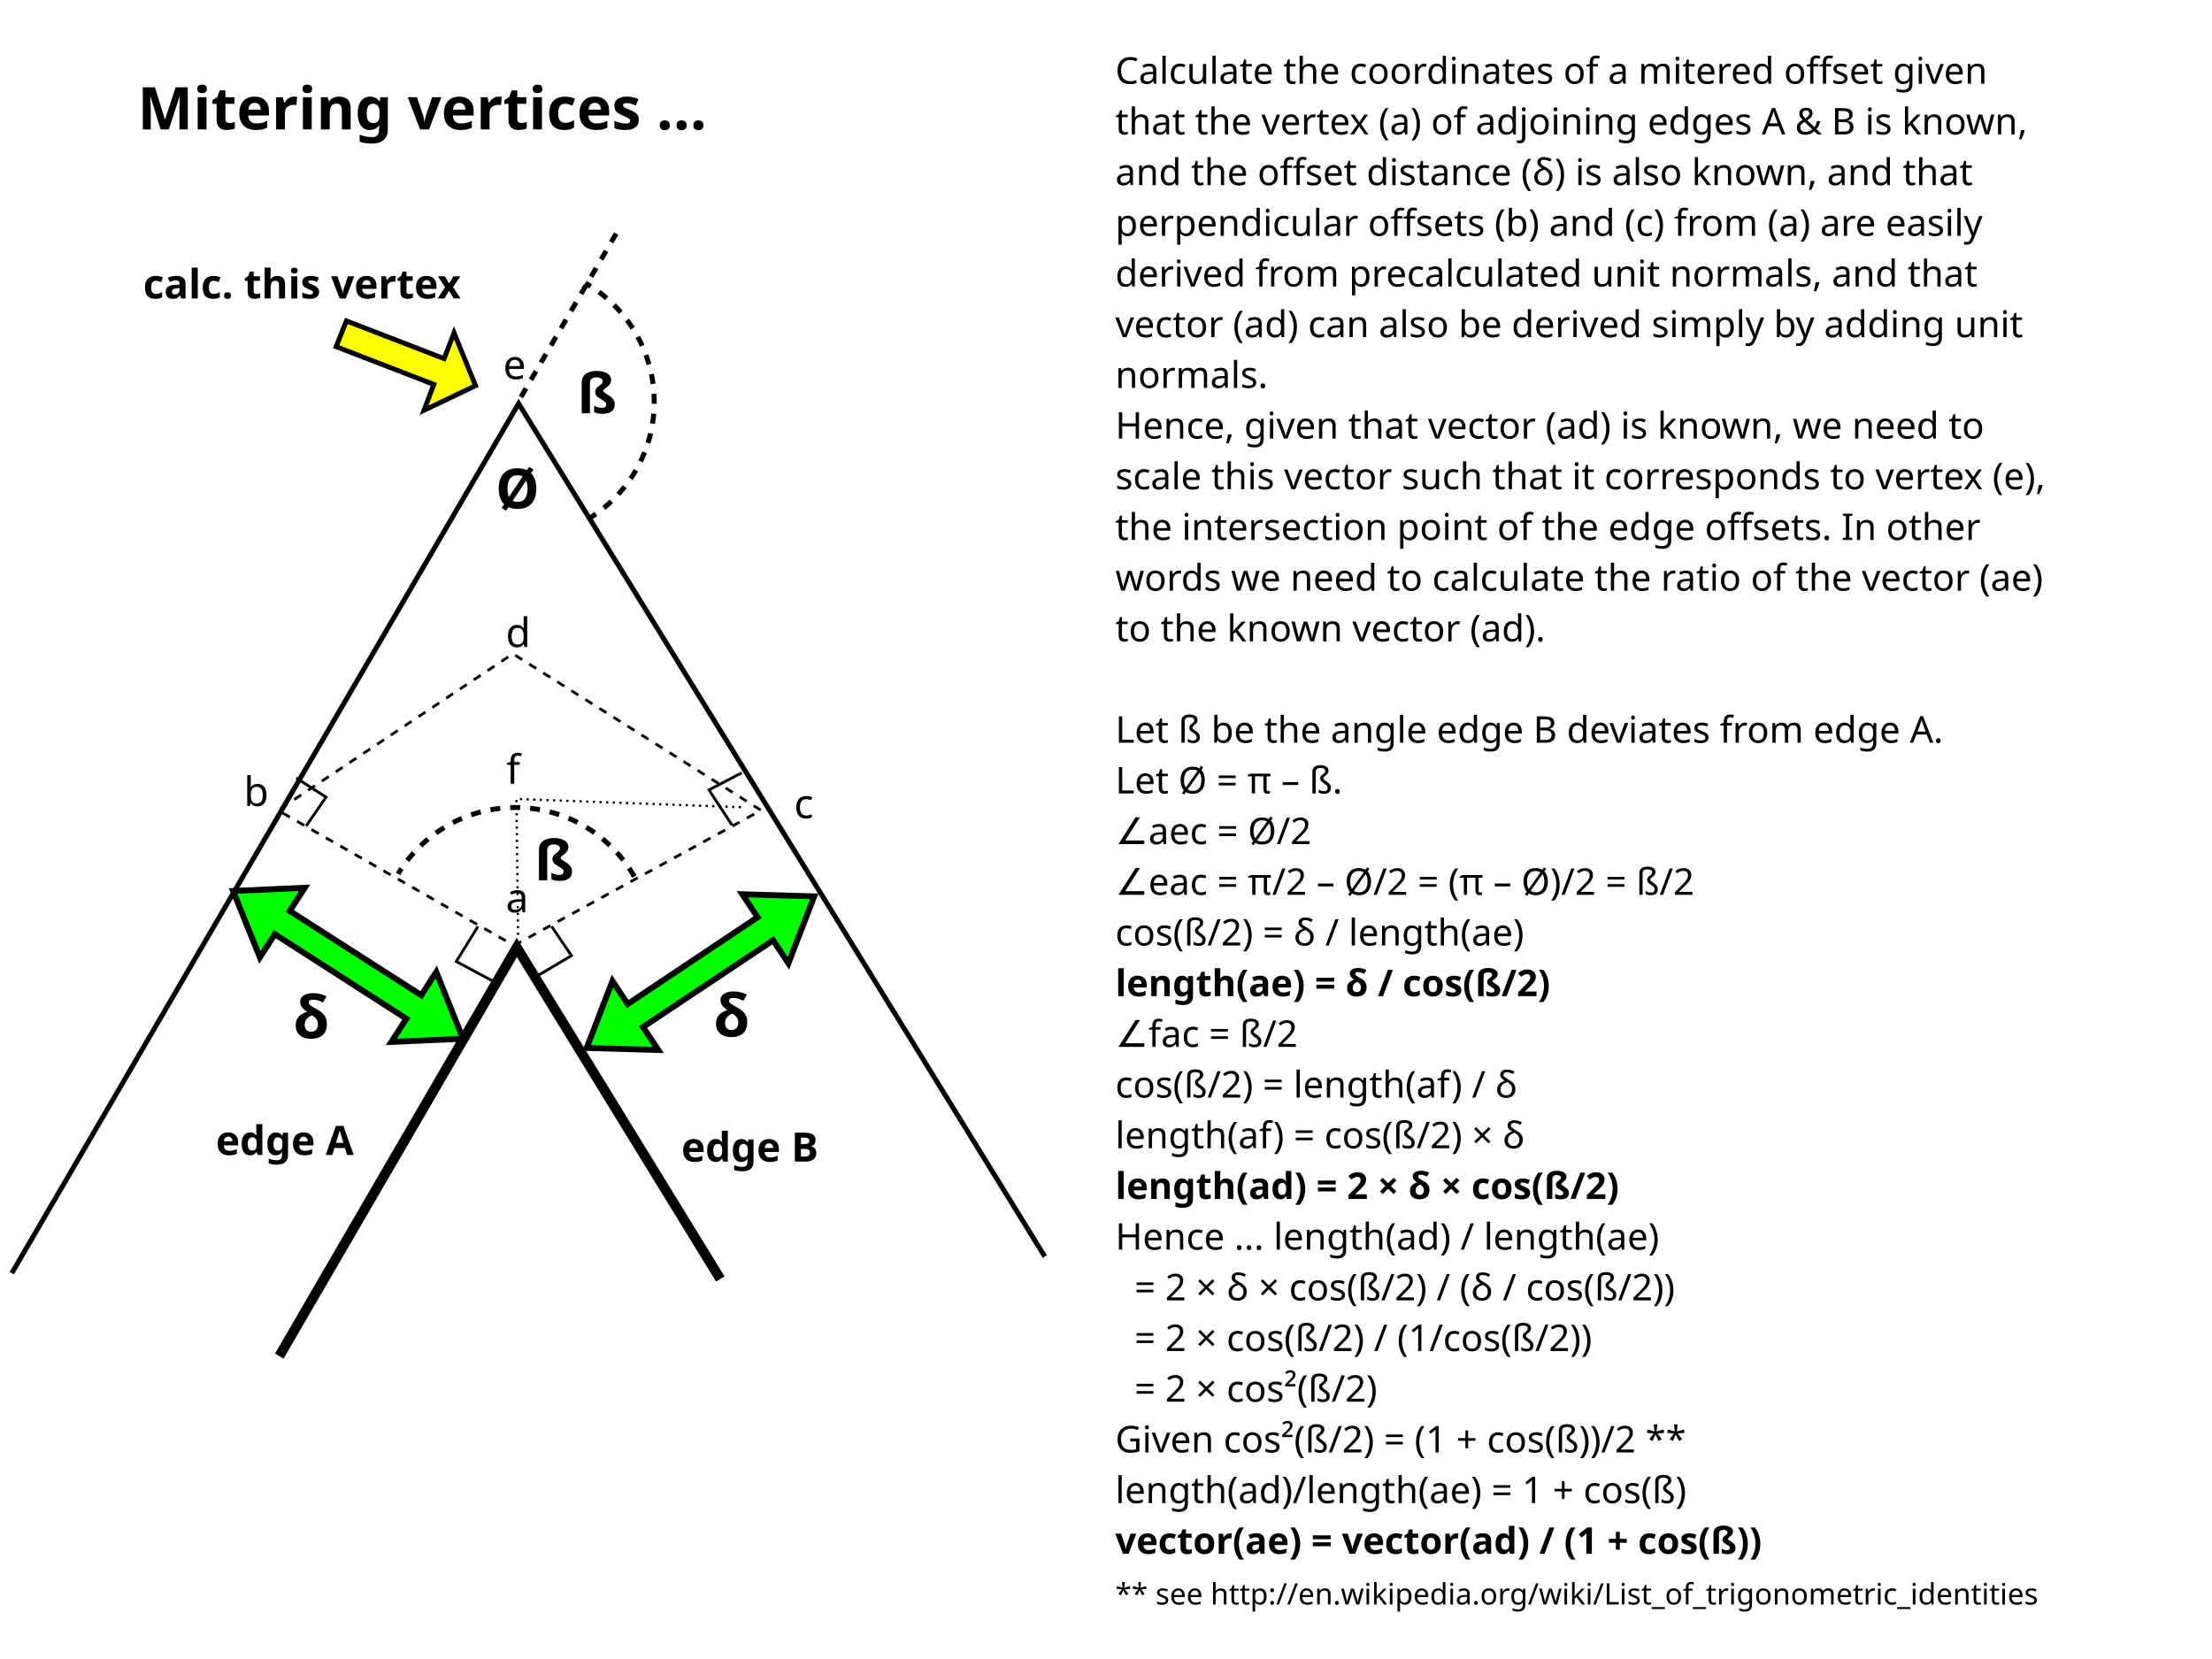
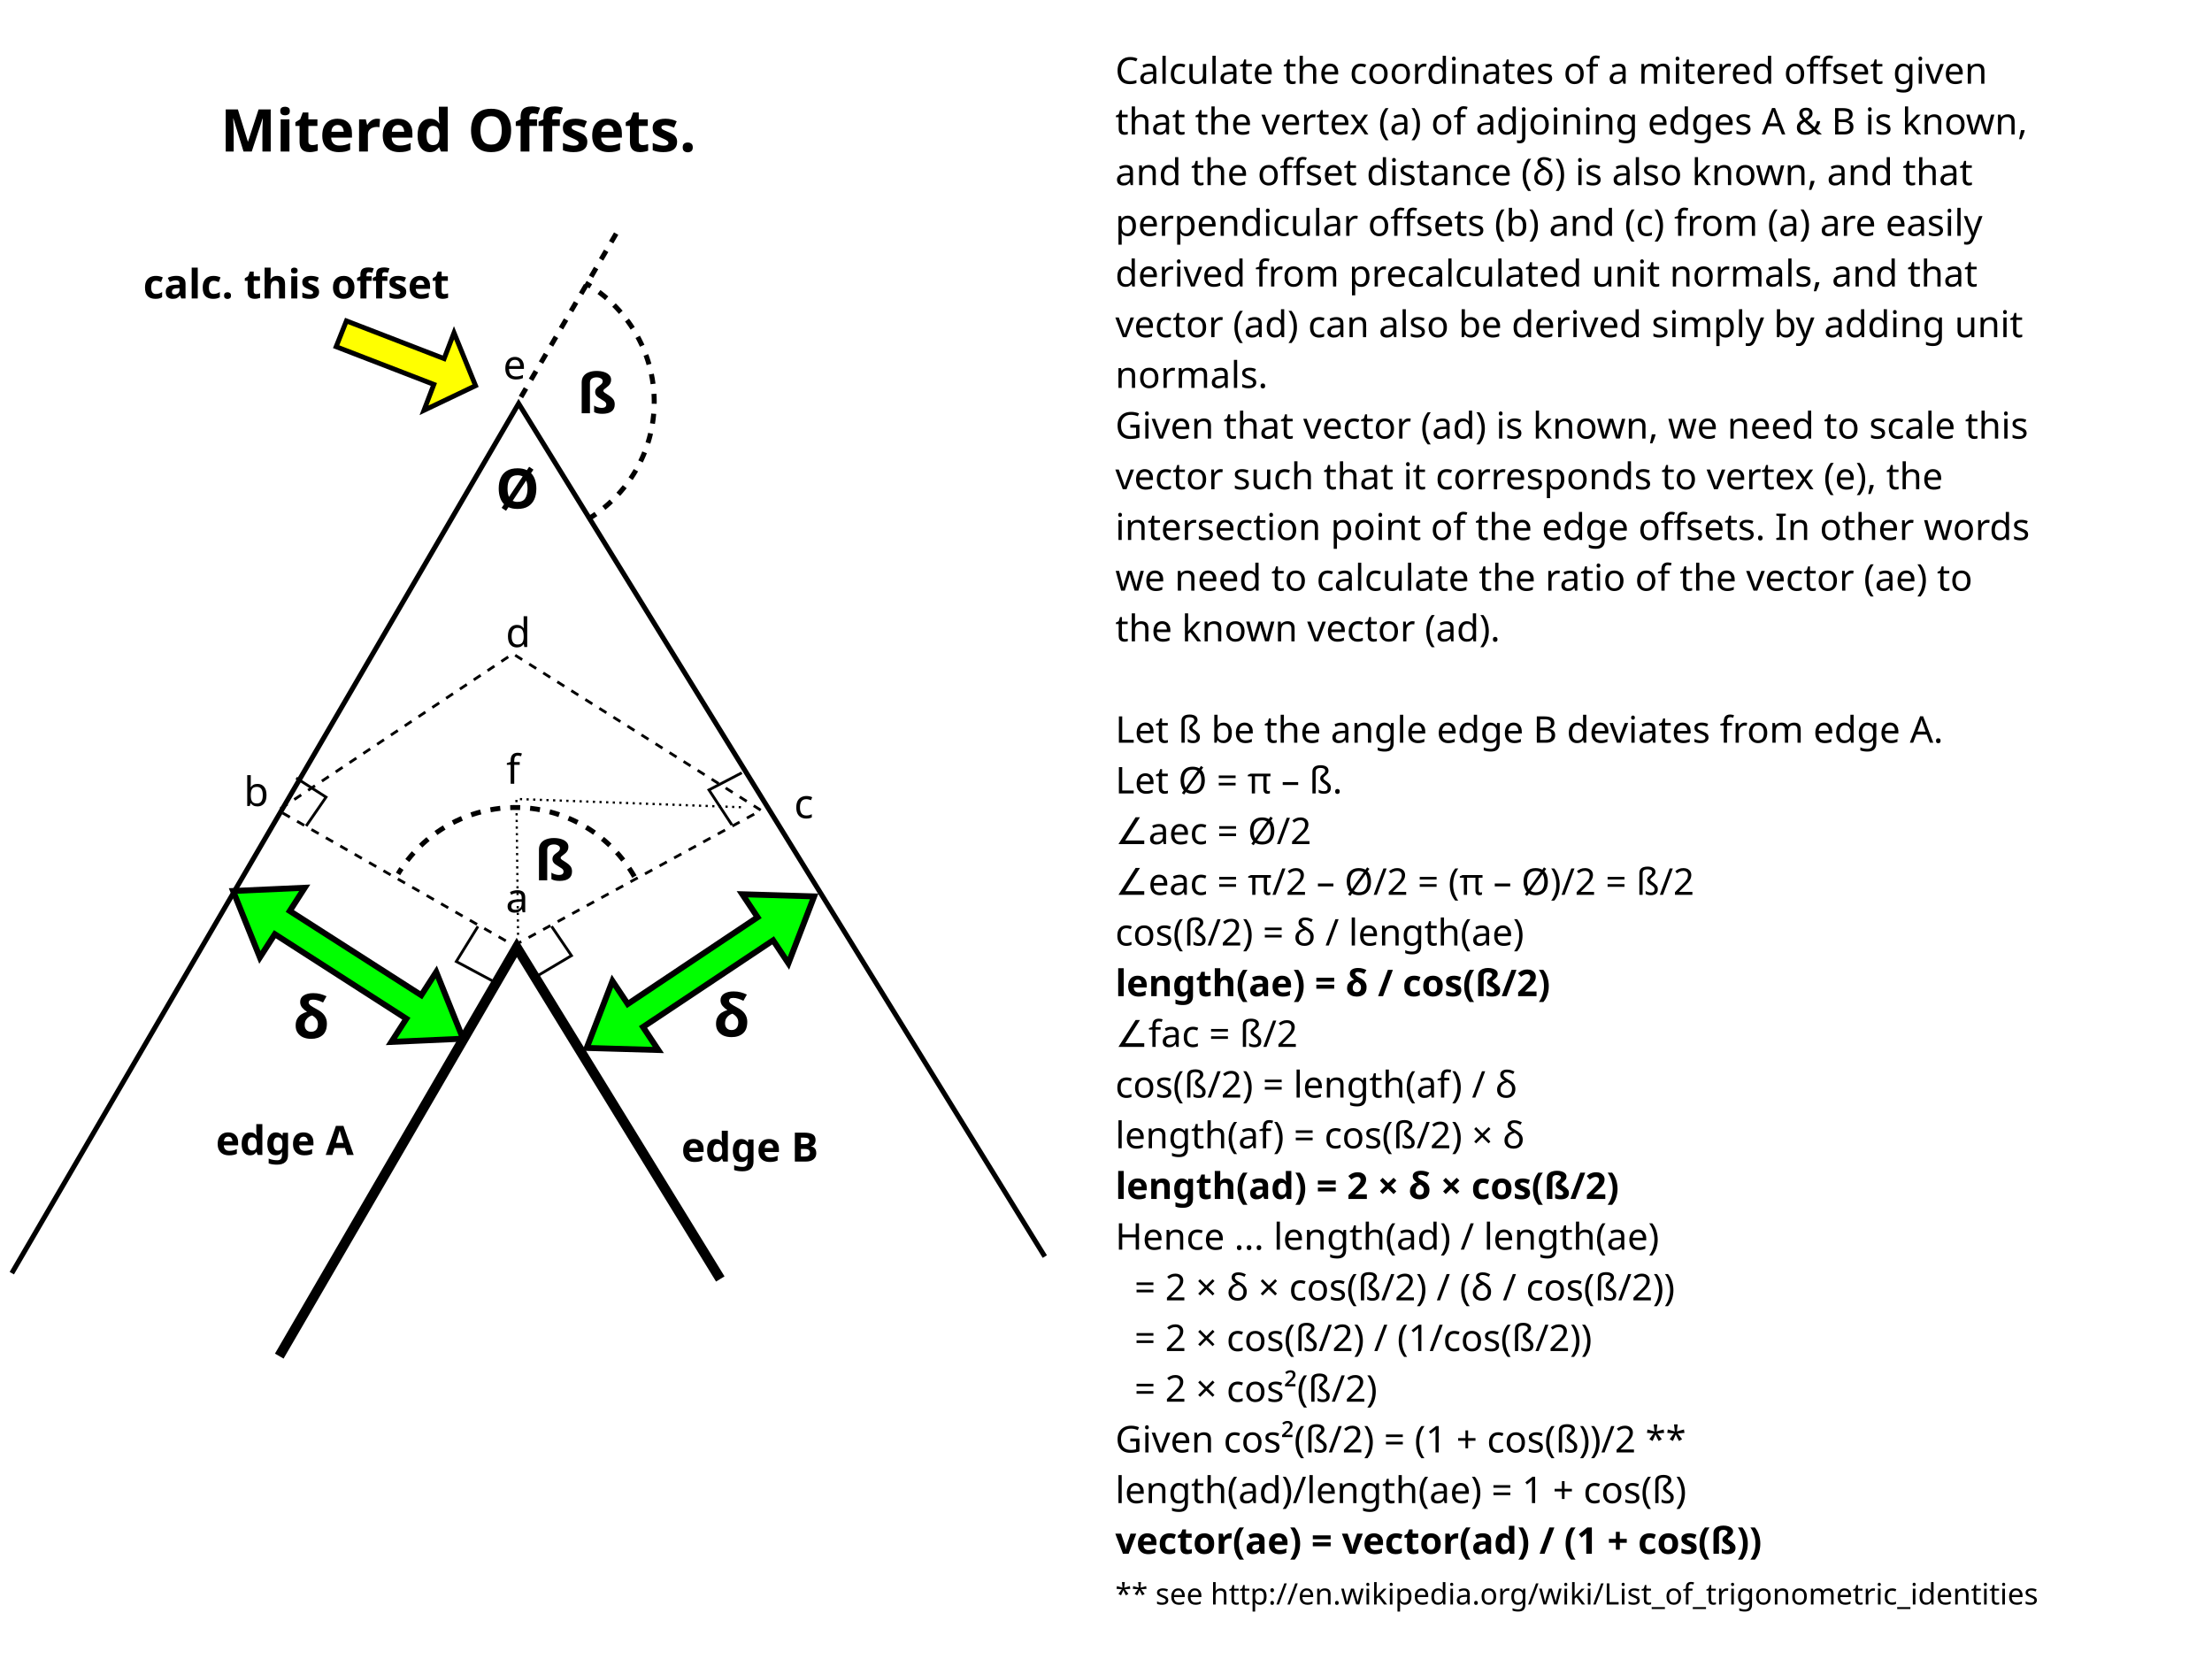
<svg xmlns="http://www.w3.org/2000/svg" height="600" width="800" version="1.1" id="svg128">
  <defs id="defs132" />
  <path style="color:#000000;fill:none;stroke:#000000;stroke-width:1.8" d="m 4.27,460.455 183.3,-314.5 190.3,308.5" id="path6" />
  <path id="path12" d="m 84.305,322.234 25.905,-1.167 -5.401,8.397 47.551,30.465 5.411,-8.398 9.697,24.126 -25.915,1.168 5.411,-8.398 -47.566,-30.564 -5.411,8.398 z" style="color:#000000;fill:#00ff00;stroke:#000000;stroke-width:2.138" />
  <text id="text28" x="208.811" y="149.459" line-height="125%" font-size="20px" xml:space="preserve" style="color:#000000;font-size:20px;line-height:125%;font-family:Tahoma;text-indent:0;letter-spacing:0px;word-spacing:0px;text-transform:none;fill:#000000">
    <tspan style="font-weight:bold" id="tspan26" font-weight="bold" x="208.811" y="149.459">ß</tspan>
  </text>
  <path id="path32" d="m 171.996,139.49 -18.661,8.906 3.577,-9.361 -35.343,-13.647 3.716,-9.331 35.343,13.647 3.577,-9.361 z" style="color:#000000;fill:#ffff00;stroke:#000000;stroke-width:1.752" />
  <g style="fill:none;stroke:#000000;stroke-width:1.8;stroke-dasharray:3.6, 3.6" id="g114" transform="translate(-17.589,65.15537)">
    <path id="path110" d="M 206,78.44 241.1,18.2" style="color:#000000" />
    <path id="path112" d="m 230.1,122.7 c 14.4,-8.7 24.1,-24.46 24.1,-42.51 0,-18.38 -10.1,-34.42 -24.9,-42.97" style="color:#000000" />
  </g>
  <text id="text118" x="179.211" y="183.859" line-height="125%" font-size="14px" xml:space="preserve" style="color:#000000;font-size:14px;line-height:125%;font-family:Tahoma;text-indent:0;letter-spacing:0px;word-spacing:0px;text-transform:none;fill:#000000">
    <tspan style="font-weight:bold;font-size:20px" id="tspan116" font-weight="bold" font-size="20px" x="179.211" y="183.859">Ø</tspan>
  </text>
  <path id="path124" d="m 101,490.455 85.9,-147.8 73.6,119.9" style="color:#000000;fill:none;stroke:#000000;stroke-width:3.6" />
-   <text xml:space="preserve" style="font-style:normal;font-variant:normal;font-weight:normal;font-stretch:normal;font-size:21.333px;line-height:1.25;font-family:Tahoma;-inkscape-font-specification:Tahoma;letter-spacing:0px;word-spacing:0px;fill:#000000;fill-opacity:1;stroke:none" x="49.718" y="46.802" id="text138">
-     <tspan id="tspan136" x="49.718" y="46.802" style="font-weight:bold">Mitering vertices ...</tspan>
+   <text xml:space="preserve" style="font-style:normal;font-variant:normal;font-weight:normal;font-stretch:normal;font-size:21.333px;line-height:1.25;font-family:Tahoma;-inkscape-font-specification:Tahoma;letter-spacing:0px;word-spacing:0px;fill:#000000;fill-opacity:1;stroke:none" x="79.718" y="54.802" id="text138">
+     <tspan id="tspan136" x="79.718" y="54.802" style="font-weight:bold">Mitered Offsets.</tspan>
  </text>
  <flowRoot xml:space="preserve" id="flowRoot142" style="font-style:normal;font-variant:normal;font-weight:normal;font-stretch:normal;font-size:14.667px;line-height:1.25;font-family:Tahoma;-inkscape-font-specification:Tahoma;letter-spacing:0px;word-spacing:0px;fill:#000000;fill-opacity:1;stroke:none" transform="translate(-19.77402,31.63843)">
    <flowRegion id="flowRegion144" style="font-size:14.667px">
      <rect id="rect146" width="324.294" height="514.124" x="470.056" y="53.107" style="font-size:14.667px" />
    </flowRegion>
    <flowPara id="flowPara250" style="font-style:normal;font-variant:normal;font-weight:normal;font-stretch:normal;font-size:14.667px;font-family:sans-serif;-inkscape-font-specification:'sans-serif, Normal';font-variant-ligatures:normal;font-variant-caps:normal;font-variant-numeric:normal;font-feature-settings:normal;text-align:start;writing-mode:lr-tb;text-anchor:start" />
  </flowRoot>
  <text xml:space="preserve" style="font-style:normal;font-variant:normal;font-weight:normal;font-stretch:normal;font-size:14.667px;line-height:1.25;font-family:Tahoma;-inkscape-font-specification:Tahoma;letter-spacing:0px;word-spacing:0px;fill:#000000;fill-opacity:1;stroke:none" x="182.904" y="329.944" id="text272">
    <tspan id="tspan270" x="182.904" y="329.944" style="font-size:14.667px">a</tspan>
  </text>
  <text xml:space="preserve" style="font-style:normal;font-variant:normal;font-weight:normal;font-stretch:normal;font-size:14.667px;line-height:1.25;font-family:Tahoma;-inkscape-font-specification:Tahoma;letter-spacing:0px;word-spacing:0px;fill:#000000;fill-opacity:1;stroke:none" x="182.894" y="234.014" id="text272-5">
    <tspan id="tspan270-2" x="182.894" y="234.014" style="font-size:14.667px">d</tspan>
  </text>
  <text xml:space="preserve" style="font-style:normal;font-variant:normal;font-weight:normal;font-stretch:normal;font-size:14.667px;line-height:1.25;font-family:Tahoma;-inkscape-font-specification:Tahoma;letter-spacing:0px;word-spacing:0px;fill:#000000;fill-opacity:1;stroke:none" x="287.177" y="295.901" id="text272-8">
    <tspan id="tspan270-77" x="287.177" y="295.901" style="font-size:14.667px">c</tspan>
  </text>
  <text xml:space="preserve" style="font-style:normal;font-variant:normal;font-weight:normal;font-stretch:normal;font-size:14.667px;line-height:1.25;font-family:Tahoma;-inkscape-font-specification:Tahoma;letter-spacing:0px;word-spacing:0px;fill:#000000;fill-opacity:1;stroke:none" x="105.977" y="375.492" id="text310">
    <tspan id="tspan308" x="105.977" y="375.492" style="font-weight:bold;font-size:21.333px">δ</tspan>
  </text>
  <text xml:space="preserve" style="font-style:normal;font-variant:normal;font-weight:normal;font-stretch:normal;font-size:14.667px;line-height:1.25;font-family:sans-serif;-inkscape-font-specification:sans-serif;letter-spacing:0px;word-spacing:0px;fill:#000000;fill-opacity:1;stroke:none" x="403.367" y="30.282" id="text347">
    <tspan x="403.367" y="30.282" id="tspan349" style="font-style:normal;font-variant:normal;font-weight:normal;font-stretch:normal;font-size:13.333px;font-family:sans-serif;-inkscape-font-specification:'sans-serif, Normal';font-variant-ligatures:normal;font-variant-caps:normal;font-variant-numeric:normal;font-feature-settings:normal;text-align:start;writing-mode:lr-tb;text-anchor:start">Calculate the coordinates of a mitered offset given </tspan>
    <tspan x="403.367" y="48.616" id="tspan5582" style="font-style:normal;font-variant:normal;font-weight:normal;font-stretch:normal;font-size:13.333px;font-family:sans-serif;-inkscape-font-specification:'sans-serif, Normal';font-variant-ligatures:normal;font-variant-caps:normal;font-variant-numeric:normal;font-feature-settings:normal;text-align:start;writing-mode:lr-tb;text-anchor:start">that the vertex (a) of adjoining edges A &amp; B is known, </tspan>
    <tspan x="403.367" y="66.949" id="tspan5584" style="font-style:normal;font-variant:normal;font-weight:normal;font-stretch:normal;font-size:13.333px;font-family:sans-serif;-inkscape-font-specification:'sans-serif, Normal';font-variant-ligatures:normal;font-variant-caps:normal;font-variant-numeric:normal;font-feature-settings:normal;text-align:start;writing-mode:lr-tb;text-anchor:start">and the offset distance (δ) is also known, and that </tspan>
    <tspan x="403.367" y="85.282" id="tspan5586" style="font-style:normal;font-variant:normal;font-weight:normal;font-stretch:normal;font-size:13.333px;font-family:sans-serif;-inkscape-font-specification:'sans-serif, Normal';font-variant-ligatures:normal;font-variant-caps:normal;font-variant-numeric:normal;font-feature-settings:normal;text-align:start;writing-mode:lr-tb;text-anchor:start">perpendicular offsets (b) and (c) from (a) are easily </tspan>
    <tspan x="403.367" y="103.616" id="tspan5588" style="font-style:normal;font-variant:normal;font-weight:normal;font-stretch:normal;font-size:13.333px;font-family:sans-serif;-inkscape-font-specification:'sans-serif, Normal';font-variant-ligatures:normal;font-variant-caps:normal;font-variant-numeric:normal;font-feature-settings:normal;text-align:start;writing-mode:lr-tb;text-anchor:start">derived from precalculated unit normals, and that </tspan>
    <tspan x="403.367" y="121.949" id="tspan5590" style="font-style:normal;font-variant:normal;font-weight:normal;font-stretch:normal;font-size:13.333px;font-family:sans-serif;-inkscape-font-specification:'sans-serif, Normal';font-variant-ligatures:normal;font-variant-caps:normal;font-variant-numeric:normal;font-feature-settings:normal;text-align:start;writing-mode:lr-tb;text-anchor:start">vector (ad) can also be derived simply by adding unit </tspan>
    <tspan x="403.367" y="140.282" id="tspan5592" style="font-style:normal;font-variant:normal;font-weight:normal;font-stretch:normal;font-size:13.333px;font-family:sans-serif;-inkscape-font-specification:'sans-serif, Normal';font-variant-ligatures:normal;font-variant-caps:normal;font-variant-numeric:normal;font-feature-settings:normal;text-align:start;writing-mode:lr-tb;text-anchor:start">normals. </tspan>
-     <tspan x="403.367" y="158.616" id="tspan5596" style="font-style:normal;font-variant:normal;font-weight:normal;font-stretch:normal;font-size:13.333px;font-family:sans-serif;-inkscape-font-specification:'sans-serif, Normal';font-variant-ligatures:normal;font-variant-caps:normal;font-variant-numeric:normal;font-feature-settings:normal;text-align:start;writing-mode:lr-tb;text-anchor:start">Hence, given that vector (ad) is known, we need to </tspan>
-     <tspan x="403.367" y="176.949" id="tspan5598" style="font-style:normal;font-variant:normal;font-weight:normal;font-stretch:normal;font-size:13.333px;font-family:sans-serif;-inkscape-font-specification:'sans-serif, Normal';font-variant-ligatures:normal;font-variant-caps:normal;font-variant-numeric:normal;font-feature-settings:normal;text-align:start;writing-mode:lr-tb;text-anchor:start">scale this vector such that it corresponds to vertex (e),</tspan>
-     <tspan x="403.367" y="195.282" id="tspan5600" style="font-style:normal;font-variant:normal;font-weight:normal;font-stretch:normal;font-size:13.333px;font-family:sans-serif;-inkscape-font-specification:'sans-serif, Normal';font-variant-ligatures:normal;font-variant-caps:normal;font-variant-numeric:normal;font-feature-settings:normal;text-align:start;writing-mode:lr-tb;text-anchor:start">the intersection point of the edge offsets. In other</tspan>
-     <tspan x="403.367" y="213.616" id="tspan5602" style="font-style:normal;font-variant:normal;font-weight:normal;font-stretch:normal;font-size:13.333px;font-family:sans-serif;-inkscape-font-specification:'sans-serif, Normal';font-variant-ligatures:normal;font-variant-caps:normal;font-variant-numeric:normal;font-feature-settings:normal;text-align:start;writing-mode:lr-tb;text-anchor:start">words we need to calculate the ratio of the vector (ae)</tspan>
-     <tspan x="403.367" y="231.949" id="tspan5604" style="font-style:normal;font-variant:normal;font-weight:normal;font-stretch:normal;font-size:13.333px;font-family:sans-serif;-inkscape-font-specification:'sans-serif, Normal';font-variant-ligatures:normal;font-variant-caps:normal;font-variant-numeric:normal;font-feature-settings:normal;text-align:start;writing-mode:lr-tb;text-anchor:start">to the known vector (ad).</tspan>
+     <tspan x="403.367" y="158.616" id="tspan5598" style="font-style:normal;font-variant:normal;font-weight:normal;font-stretch:normal;font-size:13.333px;font-family:sans-serif;-inkscape-font-specification:'sans-serif, Normal';font-variant-ligatures:normal;font-variant-caps:normal;font-variant-numeric:normal;font-feature-settings:normal;text-align:start;writing-mode:lr-tb;text-anchor:start">Given that vector (ad) is known, we need to scale this </tspan>
+     <tspan x="403.367" y="176.949" id="tspan5600" style="font-style:normal;font-variant:normal;font-weight:normal;font-stretch:normal;font-size:13.333px;font-family:sans-serif;-inkscape-font-specification:'sans-serif, Normal';font-variant-ligatures:normal;font-variant-caps:normal;font-variant-numeric:normal;font-feature-settings:normal;text-align:start;writing-mode:lr-tb;text-anchor:start">vector such that it corresponds to vertex (e), the </tspan>
+     <tspan x="403.367" y="195.282" id="tspan5602" style="font-style:normal;font-variant:normal;font-weight:normal;font-stretch:normal;font-size:13.333px;font-family:sans-serif;-inkscape-font-specification:'sans-serif, Normal';font-variant-ligatures:normal;font-variant-caps:normal;font-variant-numeric:normal;font-feature-settings:normal;text-align:start;writing-mode:lr-tb;text-anchor:start">intersection point of the edge offsets. In other words </tspan>
+     <tspan x="403.367" y="213.616" id="tspan5604" style="font-style:normal;font-variant:normal;font-weight:normal;font-stretch:normal;font-size:13.333px;font-family:sans-serif;-inkscape-font-specification:'sans-serif, Normal';font-variant-ligatures:normal;font-variant-caps:normal;font-variant-numeric:normal;font-feature-settings:normal;text-align:start;writing-mode:lr-tb;text-anchor:start">we need to calculate the ratio of the vector (ae) to </tspan>
+     <tspan x="403.367" y="231.949" style="font-style:normal;font-variant:normal;font-weight:normal;font-stretch:normal;font-size:13.333px;font-family:sans-serif;-inkscape-font-specification:'sans-serif, Normal';font-variant-ligatures:normal;font-variant-caps:normal;font-variant-numeric:normal;font-feature-settings:normal;text-align:start;writing-mode:lr-tb;text-anchor:start" id="tspan4577">the known vector (ad).</tspan>
    <tspan x="403.367" y="250.282" id="tspan5610" style="font-style:normal;font-variant:normal;font-weight:normal;font-stretch:normal;font-size:13.333px;font-family:sans-serif;-inkscape-font-specification:'sans-serif, Normal';font-variant-ligatures:normal;font-variant-caps:normal;font-variant-numeric:normal;font-feature-settings:normal;text-align:start;writing-mode:lr-tb;text-anchor:start" />
    <tspan x="403.367" y="268.616" style="font-style:normal;font-variant:normal;font-weight:normal;font-stretch:normal;font-size:13.333px;font-family:sans-serif;-inkscape-font-specification:'sans-serif, Normal';font-variant-ligatures:normal;font-variant-caps:normal;font-variant-numeric:normal;font-feature-settings:normal;text-align:start;writing-mode:lr-tb;text-anchor:start" id="tspan5662">Let ß be the angle edge B deviates from edge A.</tspan>
    <tspan x="403.367" y="286.949" id="tspan5612" style="font-style:normal;font-variant:normal;font-weight:normal;font-stretch:normal;font-size:13.333px;font-family:sans-serif;-inkscape-font-specification:'sans-serif, Normal';font-variant-ligatures:normal;font-variant-caps:normal;font-variant-numeric:normal;font-feature-settings:normal;text-align:start;writing-mode:lr-tb;text-anchor:start">Let Ø = π – ß.</tspan>
    <tspan x="403.367" y="305.283" id="tspan5614" style="font-style:normal;font-variant:normal;font-weight:normal;font-stretch:normal;font-size:13.333px;font-family:sans-serif;-inkscape-font-specification:'sans-serif, Normal';font-variant-ligatures:normal;font-variant-caps:normal;font-variant-numeric:normal;font-feature-settings:normal;text-align:start;writing-mode:lr-tb;text-anchor:start">∠aec = Ø/2</tspan>
    <tspan x="403.367" y="323.616" id="tspan5616" style="font-style:normal;font-variant:normal;font-weight:normal;font-stretch:normal;font-size:13.333px;font-family:sans-serif;-inkscape-font-specification:'sans-serif, Normal';font-variant-ligatures:normal;font-variant-caps:normal;font-variant-numeric:normal;font-feature-settings:normal;text-align:start;writing-mode:lr-tb;text-anchor:start">∠eac = π/2 – Ø/2 = (π – Ø)/2 = ß/2</tspan>
    <tspan x="403.367" y="341.949" id="tspan5618" style="font-style:normal;font-variant:normal;font-weight:normal;font-stretch:normal;font-size:13.333px;font-family:sans-serif;-inkscape-font-specification:'sans-serif, Normal';font-variant-ligatures:normal;font-variant-caps:normal;font-variant-numeric:normal;font-feature-settings:normal;text-align:start;writing-mode:lr-tb;text-anchor:start">cos(ß/2) = δ / length(ae)</tspan>
    <tspan x="403.367" y="360.283" id="tspan5620" style="font-style:normal;font-variant:normal;font-weight:bold;font-stretch:normal;font-size:13.333px;font-family:sans-serif;-inkscape-font-specification:'sans-serif, Normal';font-variant-ligatures:normal;font-variant-caps:normal;font-variant-numeric:normal;font-feature-settings:normal;text-align:start;writing-mode:lr-tb;text-anchor:start">length(ae) = δ / cos(ß/2) </tspan>
    <tspan x="403.367" y="378.616" id="tspan5624" style="font-style:normal;font-variant:normal;font-weight:normal;font-stretch:normal;font-size:13.333px;font-family:sans-serif;-inkscape-font-specification:'sans-serif, Normal';font-variant-ligatures:normal;font-variant-caps:normal;font-variant-numeric:normal;font-feature-settings:normal;text-align:start;writing-mode:lr-tb;text-anchor:start">∠fac = ß/2</tspan>
    <tspan x="403.367" y="396.949" id="tspan5626" style="font-style:normal;font-variant:normal;font-weight:normal;font-stretch:normal;font-size:13.333px;font-family:sans-serif;-inkscape-font-specification:'sans-serif, Normal';font-variant-ligatures:normal;font-variant-caps:normal;font-variant-numeric:normal;font-feature-settings:normal;text-align:start;writing-mode:lr-tb;text-anchor:start">cos(ß/2) = length(af) / δ</tspan>
    <tspan x="403.367" y="415.283" id="tspan5628" style="font-style:normal;font-variant:normal;font-weight:normal;font-stretch:normal;font-size:13.333px;font-family:sans-serif;-inkscape-font-specification:'sans-serif, Normal';font-variant-ligatures:normal;font-variant-caps:normal;font-variant-numeric:normal;font-feature-settings:normal;text-align:start;writing-mode:lr-tb;text-anchor:start">length(af) = cos(ß/2) × δ</tspan>
    <tspan x="403.367" y="433.616" id="tspan5630" style="font-style:normal;font-variant:normal;font-weight:bold;font-stretch:normal;font-size:13.333px;font-family:sans-serif;-inkscape-font-specification:'sans-serif, Normal';font-variant-ligatures:normal;font-variant-caps:normal;font-variant-numeric:normal;font-feature-settings:normal;text-align:start;writing-mode:lr-tb;text-anchor:start">length(ad) = 2 × δ × cos(ß/2)</tspan>
    <tspan x="403.367" y="451.949" id="tspan5636" style="font-style:normal;font-variant:normal;font-weight:normal;font-stretch:normal;font-size:13.333px;font-family:sans-serif;-inkscape-font-specification:'sans-serif, Normal';font-variant-ligatures:normal;font-variant-caps:normal;font-variant-numeric:normal;font-feature-settings:normal;text-align:start;writing-mode:lr-tb;text-anchor:start">Hence ... length(ad) / length(ae)</tspan>
    <tspan x="403.367" y="470.283" id="tspan5638" style="font-style:normal;font-variant:normal;font-weight:normal;font-stretch:normal;font-size:13.333px;font-family:sans-serif;-inkscape-font-specification:'sans-serif, Normal';font-variant-ligatures:normal;font-variant-caps:normal;font-variant-numeric:normal;font-feature-settings:normal;text-align:start;writing-mode:lr-tb;text-anchor:start">  = 2 × δ × cos(ß/2) / (δ / cos(ß/2))</tspan>
    <tspan x="403.367" y="488.616" id="tspan5640" style="font-style:normal;font-variant:normal;font-weight:normal;font-stretch:normal;font-size:13.333px;font-family:sans-serif;-inkscape-font-specification:'sans-serif, Normal';font-variant-ligatures:normal;font-variant-caps:normal;font-variant-numeric:normal;font-feature-settings:normal;text-align:start;writing-mode:lr-tb;text-anchor:start">  = 2 × cos(ß/2) / (1/cos(ß/2))</tspan>
    <tspan x="403.367" y="506.949" id="tspan5642" style="font-style:normal;font-variant:normal;font-weight:normal;font-stretch:normal;font-size:13.333px;font-family:sans-serif;-inkscape-font-specification:'sans-serif, Normal';font-variant-ligatures:normal;font-variant-caps:normal;font-variant-numeric:normal;font-feature-settings:normal;text-align:start;writing-mode:lr-tb;text-anchor:start">  = 2 × cos²(ß/2)</tspan>
    <tspan x="403.367" y="525.282" id="tspan5646" style="font-style:normal;font-variant:normal;font-weight:normal;font-stretch:normal;font-size:13.333px;font-family:sans-serif;-inkscape-font-specification:'sans-serif, Normal';font-variant-ligatures:normal;font-variant-caps:normal;font-variant-numeric:normal;font-feature-settings:normal;text-align:start;writing-mode:lr-tb;text-anchor:start">Given cos²(ß/2) = (1 + cos(ß))/2 **</tspan>
    <tspan x="403.367" y="543.616" id="tspan5648" style="font-style:normal;font-variant:normal;font-weight:normal;font-stretch:normal;font-size:13.333px;font-family:sans-serif;-inkscape-font-specification:'sans-serif, Normal';font-variant-ligatures:normal;font-variant-caps:normal;font-variant-numeric:normal;font-feature-settings:normal;text-align:start;writing-mode:lr-tb;text-anchor:start">length(ad)/length(ae) = 1 + cos(ß) </tspan>
    <tspan x="403.367" y="561.949" id="tspan5652" style="font-style:normal;font-variant:normal;font-weight:bold;font-stretch:normal;font-size:13.333px;font-family:sans-serif;-inkscape-font-specification:'sans-serif, Normal';font-variant-ligatures:normal;font-variant-caps:normal;font-variant-numeric:normal;font-feature-settings:normal;text-align:start;writing-mode:lr-tb;text-anchor:start">vector(ae) = vector(ad) / (1 + cos(ß))</tspan>
    <tspan x="403.367" y="580.282" style="font-style:normal;font-variant:normal;font-weight:normal;font-stretch:normal;font-size:10.667px;font-family:sans-serif;-inkscape-font-specification:'sans-serif, Normal';font-variant-ligatures:normal;font-variant-caps:normal;font-variant-numeric:normal;font-feature-settings:normal;text-align:start;writing-mode:lr-tb;text-anchor:start" id="tspan5694">** see http://en.wikipedia.org/wiki/List_of_trigonometric_identities </tspan>
    <tspan x="403.367" y="598.616" id="tspan383" style="font-style:normal;font-variant:normal;font-weight:normal;font-stretch:normal;font-size:13.333px;font-family:sans-serif;-inkscape-font-specification:'sans-serif, Normal';font-variant-ligatures:normal;font-variant-caps:normal;font-variant-numeric:normal;font-feature-settings:normal;text-align:start;writing-mode:lr-tb;text-anchor:start" />
  </text>
  <text xml:space="preserve" style="font-style:normal;font-variant:normal;font-weight:normal;font-stretch:normal;font-size:14.667px;line-height:1.25;font-family:Tahoma;-inkscape-font-specification:Tahoma;letter-spacing:0px;word-spacing:0px;fill:#000000;fill-opacity:1;stroke:none" x="181.951" y="137.099" id="text272-5-8">
    <tspan id="tspan270-2-3" x="181.951" y="137.099" style="font-size:14.667px">e</tspan>
  </text>
  <text xml:space="preserve" style="font-style:normal;font-variant:normal;font-weight:normal;font-stretch:normal;font-size:14.667px;line-height:1.25;font-family:Tahoma;-inkscape-font-specification:Tahoma;letter-spacing:0px;word-spacing:0px;fill:#000000;fill-opacity:1;stroke:none" x="88.166" y="291.506" id="text272-5-1">
    <tspan id="tspan270-2-6" x="88.166" y="291.506" style="font-size:14.667px">b</tspan>
  </text>
  <path style="fill:none;stroke:#000000;stroke-width:1px;stroke-linecap:butt;stroke-linejoin:miter;stroke-opacity:1" d="m 199.483,335.029 7.196,10.588 -12.245,7.271" id="path5281" />
  <path style="fill:none;stroke:#000000;stroke-width:1px;stroke-linecap:butt;stroke-linejoin:miter;stroke-opacity:1" d="m 172.86,335.049 -7.837,12.695 14.694,7.875" id="path5281-9" />
  <path style="fill:none;stroke:#000000;stroke-width:1;stroke-linecap:butt;stroke-linejoin:miter;stroke-miterlimit:4;stroke-dasharray:3, 3;stroke-dashoffset:0;stroke-opacity:1" d="m 185.9,341.955 89.353,-48.883 -89.759,-56.627 -84.94,56.627 z" id="path5298" />
  <path id="path12-1" d="m 212.195,379 9.306,-24.204 5.531,8.312 46.959,-31.37 -5.528,-8.322 25.99,0.777 -9.309,24.213 -5.528,-8.322 -47.056,31.344 5.528,8.322 z" style="color:#000000;fill:#00ff00;stroke:#000000;stroke-width:2.138" />
  <text xml:space="preserve" style="font-style:normal;font-variant:normal;font-weight:normal;font-stretch:normal;font-size:14.667px;line-height:1.25;font-family:sans-serif;-inkscape-font-specification:sans-serif;letter-spacing:0px;word-spacing:0px;fill:#000000;fill-opacity:1;stroke:none" x="51.79" y="107.936" id="text5319">
-     <tspan id="tspan5317" x="51.79" y="107.936" style="font-style:normal;font-variant:normal;font-weight:bold;font-stretch:normal;font-size:14.667px;font-family:Tahoma;-inkscape-font-specification:'Tahoma, Bold';font-variant-ligatures:normal;font-variant-caps:normal;font-variant-numeric:normal;font-feature-settings:normal;text-align:start;writing-mode:lr-tb;text-anchor:start">calc. this vertex</tspan>
+     <tspan id="tspan5317" x="51.79" y="107.936" style="font-style:normal;font-variant:normal;font-weight:bold;font-stretch:normal;font-size:14.667px;font-family:Tahoma;-inkscape-font-specification:'Tahoma, Bold';font-variant-ligatures:normal;font-variant-caps:normal;font-variant-numeric:normal;font-feature-settings:normal;text-align:start;writing-mode:lr-tb;text-anchor:start">calc. this offset</tspan>
  </text>
  <text xml:space="preserve" style="font-style:normal;font-variant:normal;font-weight:normal;font-stretch:normal;font-size:14.667px;line-height:1.25;font-family:Tahoma;-inkscape-font-specification:Tahoma;letter-spacing:0px;word-spacing:0px;fill:#000000;fill-opacity:1;stroke:none" x="258.006" y="374.872" id="text310-6">
    <tspan id="tspan308-4" x="258.006" y="374.872" style="font-weight:bold;font-size:21.333px">δ</tspan>
  </text>
  <text xml:space="preserve" style="font-style:normal;font-variant:normal;font-weight:normal;font-stretch:normal;font-size:14.667px;line-height:1.25;font-family:sans-serif;-inkscape-font-specification:sans-serif;letter-spacing:0px;word-spacing:0px;fill:#000000;fill-opacity:1;stroke:none" x="78.073" y="417.699" id="text5341">
    <tspan id="tspan5339" x="78.073" y="417.699" style="font-weight:bold">edge A</tspan>
  </text>
  <text xml:space="preserve" style="font-style:normal;font-variant:normal;font-weight:normal;font-stretch:normal;font-size:14.667px;line-height:1.25;font-family:sans-serif;-inkscape-font-specification:sans-serif;letter-spacing:0px;word-spacing:0px;fill:#000000;fill-opacity:1;stroke:none" x="246.422" y="420.099" id="text5341-3">
    <tspan id="tspan5339-0" x="246.422" y="420.099" style="font-weight:bold">edge B</tspan>
  </text>
  <path style="fill:none;stroke:#000000;stroke-width:1px;stroke-linecap:butt;stroke-linejoin:miter;stroke-opacity:1" d="m 268.277,279.496 -11.875,6.187 8.292,12.65" id="path5281-7" />
  <path style="fill:none;stroke:#000000;stroke-width:1px;stroke-linecap:butt;stroke-linejoin:miter;stroke-opacity:1" d="m 110.725,298.735 7.196,-10.439 -10.778,-6.91" id="path5281-7-0" />
  <text id="text28-3" x="193.363" y="318.384" line-height="125%" font-size="20px" xml:space="preserve" style="color:#000000;font-size:20px;line-height:125%;font-family:Tahoma;text-indent:0;letter-spacing:0px;word-spacing:0px;text-transform:none;fill:#000000">
    <tspan style="font-weight:bold" id="tspan26-0" font-weight="bold" x="193.363" y="318.384">ß</tspan>
  </text>
  <path style="color:#000000;fill:none;stroke:#000000;stroke-width:1.8;stroke-dasharray:3.6, 3.6" d="m 229.436,317.033 c -8.399,-14.578 -23.954,-24.603 -42,-24.979 -18.376,-0.382 -34.623,9.382 -43.478,24.001" id="path112-3" />
  <text xml:space="preserve" style="font-style:normal;font-variant:normal;font-weight:normal;font-stretch:normal;font-size:14.667px;line-height:1.25;font-family:Tahoma;-inkscape-font-specification:Tahoma;letter-spacing:0px;word-spacing:0px;fill:#000000;fill-opacity:1;stroke:none" x="183.088" y="283.461" id="text272-5-89">
    <tspan id="tspan270-2-9" x="183.088" y="283.461" style="font-size:14.667px">f</tspan>
  </text>
  <path style="fill:none;stroke:#000000;stroke-width:0.8;stroke-linecap:butt;stroke-linejoin:miter;stroke-miterlimit:4;stroke-dasharray:0.8, 1.6;stroke-dashoffset:0;stroke-opacity:1" d="m 267.97,291.94 -81.194,-2.985 0.597,49.552" id="path5468" />
</svg>
